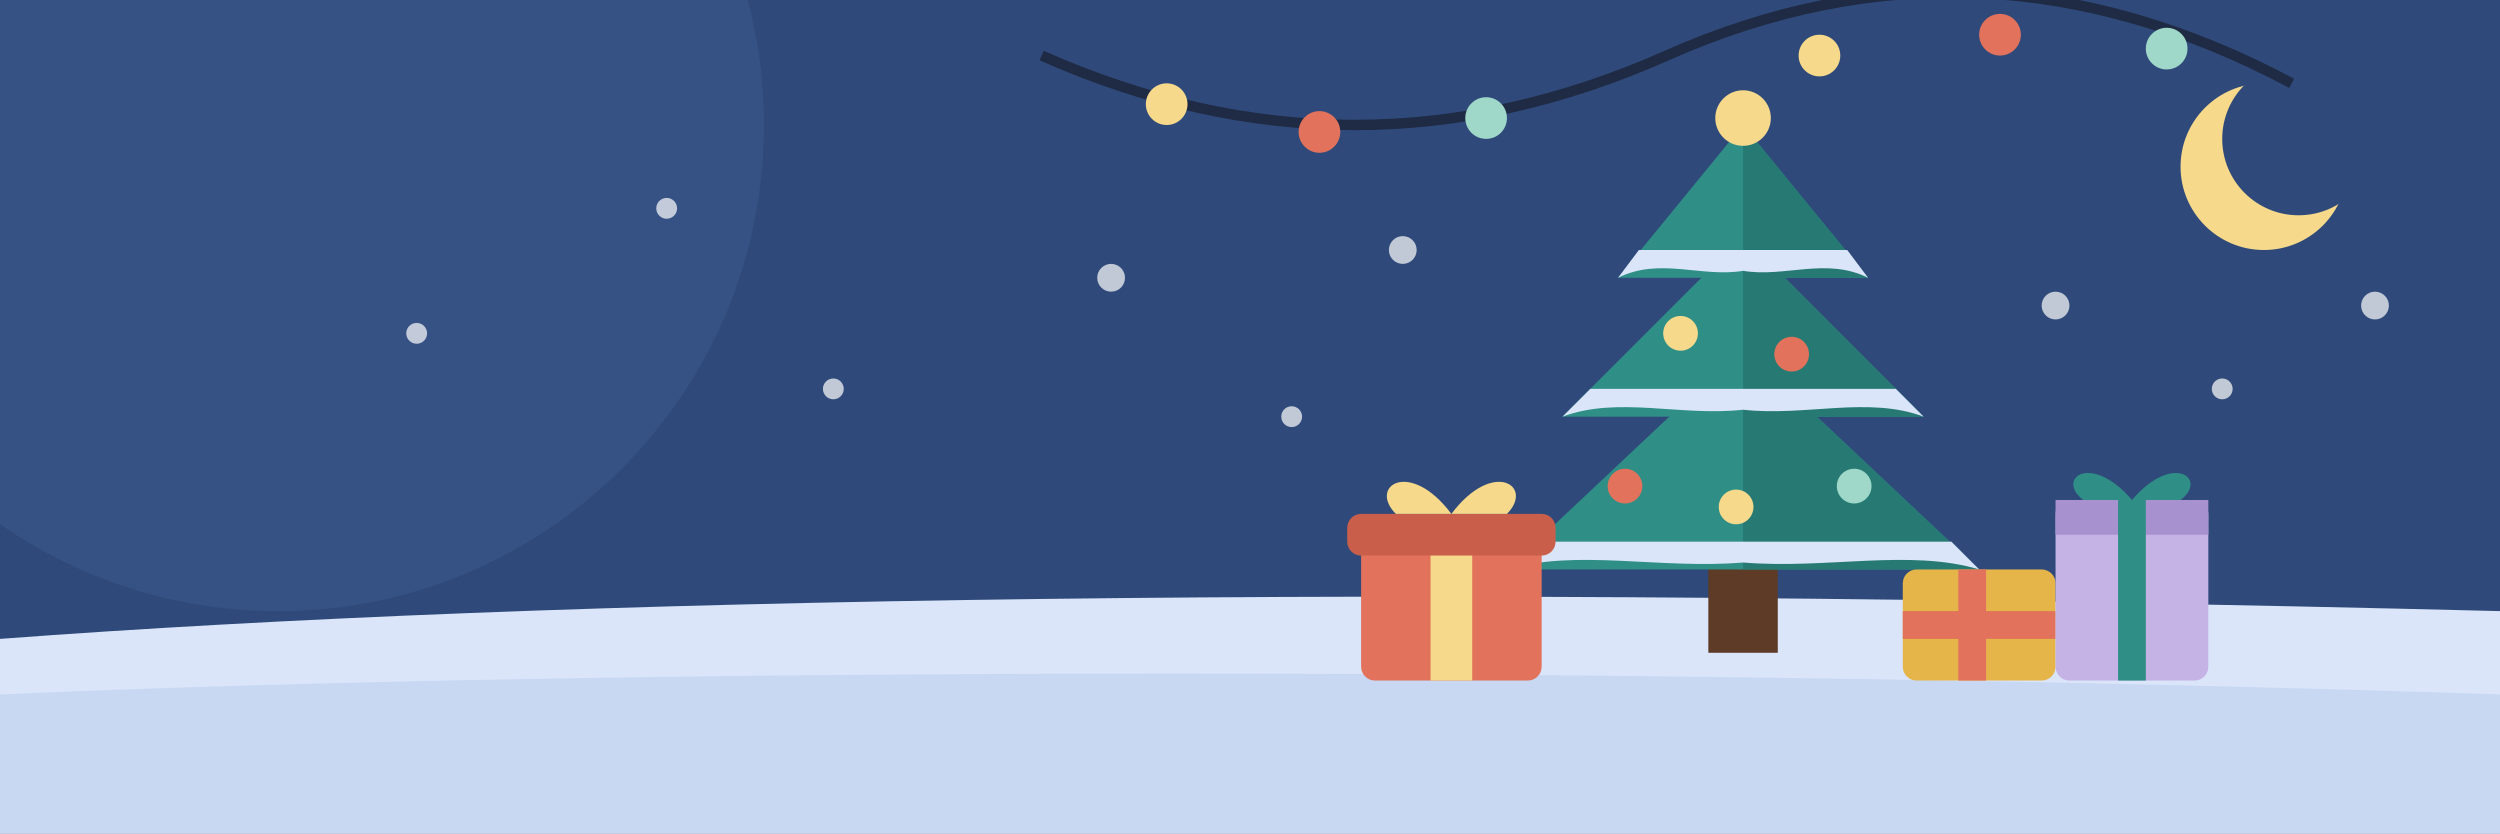
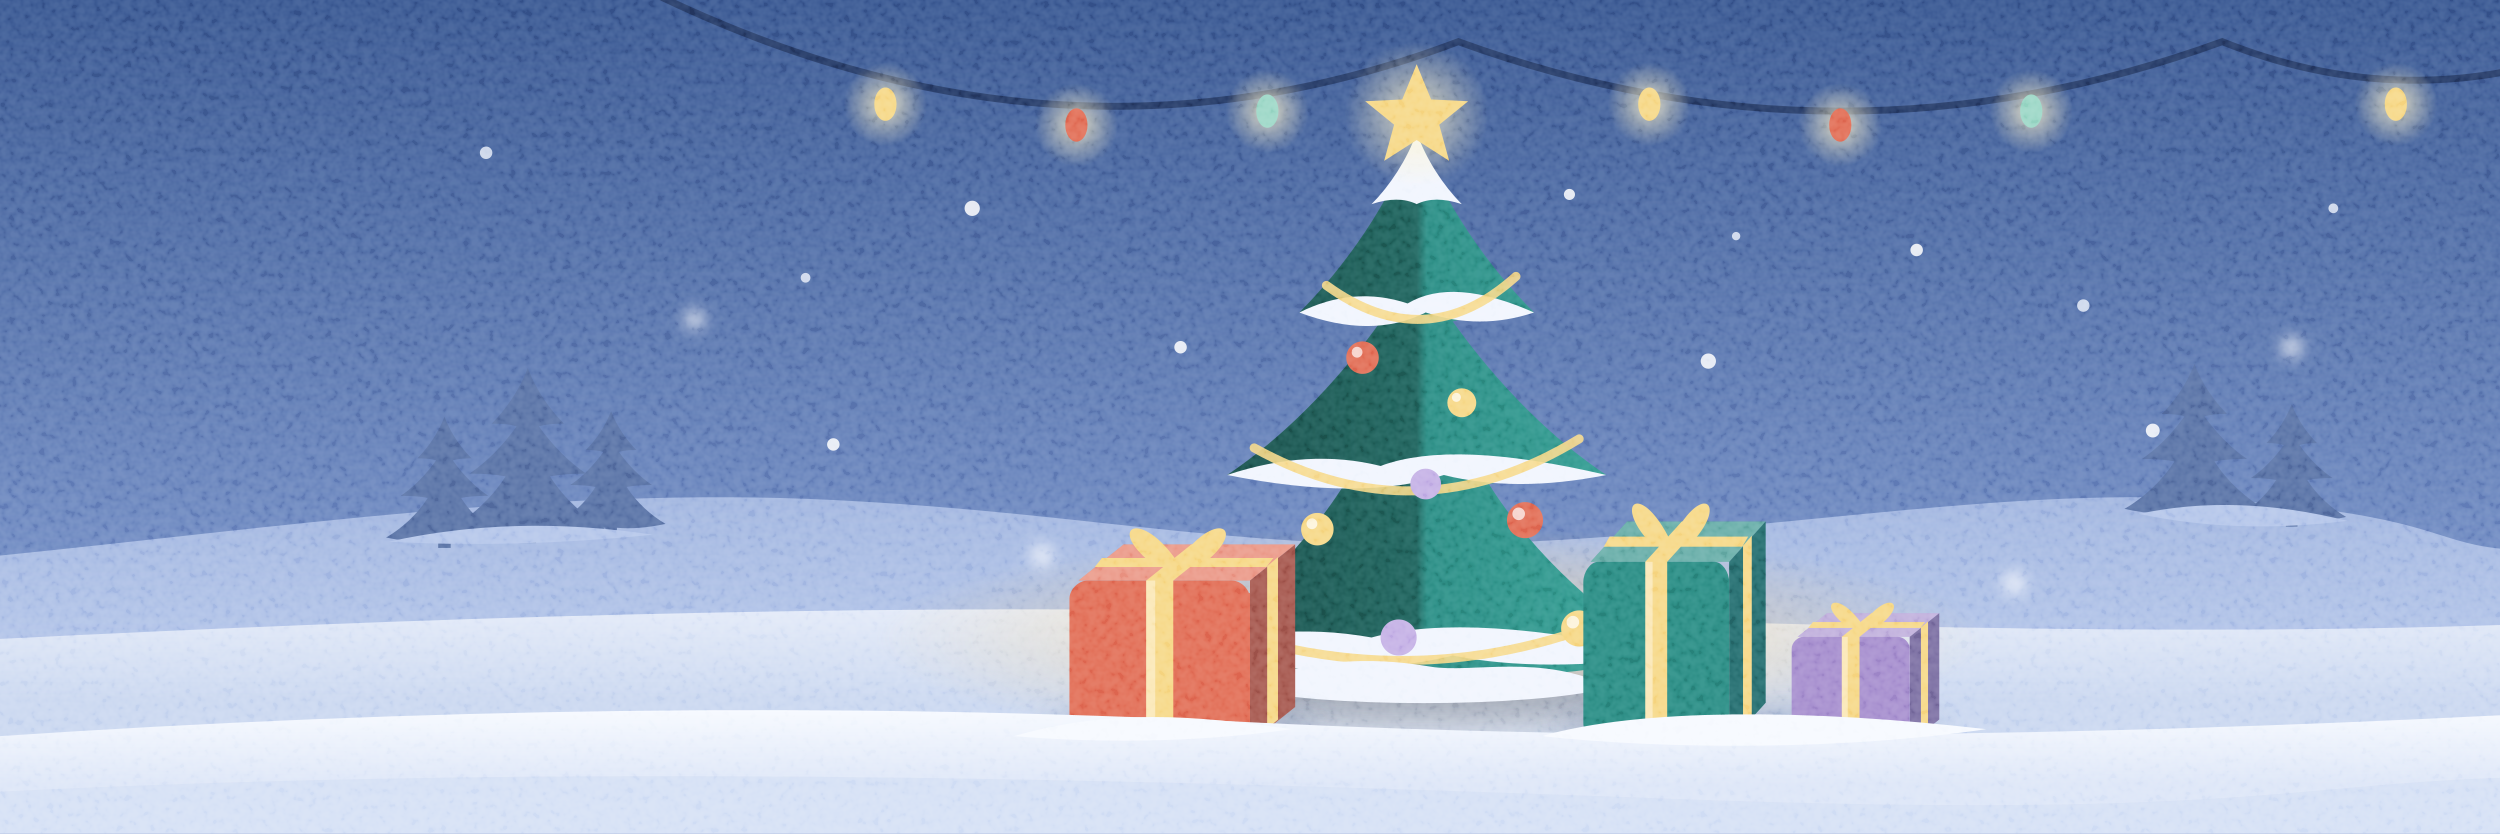
- <svg xmlns="http://www.w3.org/2000/svg" viewBox="0 0 360 120" width="360" height="120" preserveAspectRatio="xMidYMid slice">
-   <rect width="360" height="120" fill="#2f4a7a" />
-   <circle cx="40" cy="18" r="70" fill="#365285" />
-   <circle cx="326" cy="24" r="12" fill="#f6d98b" />
-   <circle cx="331" cy="20" r="11" fill="#2f4a7a" />
-   <path d="M150 8q45 20 90 0t90 4" fill="none" stroke="#1f2a44" stroke-width="1.5" />
-   <circle cx="168" cy="15" r="3" fill="#f6d98b" />
-   <circle cx="190" cy="19" r="3" fill="#e2725b" />
-   <circle cx="214" cy="17" r="3" fill="#9fd8c8" />
-   <circle cx="262" cy="8" r="3" fill="#f6d98b" />
-   <circle cx="288" cy="5" r="3" fill="#e2725b" />
-   <circle cx="312" cy="7" r="3" fill="#9fd8c8" />
-   <path d="M0 92c80-6 200-8 360-4v32H0z" fill="#dae5fa" />
-   <path d="M0 100c90-4 240-4 360 0v20H0z" fill="#c8d7f2" />
-   <rect x="246" y="78" width="10" height="16" fill="#5e3b26" />
-   <path d="M251 50l-34 32h68z" fill="#2f8f87" />
-   <path d="M251 34l-26 26h52z" fill="#2f8f87" />
-   <path d="M251 18l-18 22h36z" fill="#2f8f87" />
-   <path d="M251 50l34 32h-34zM251 34l26 26h-26zM251 18l18 22h-18z" fill="#267a73" />
-   <path d="M233 40c6-3 12 0 18-1 6 1 12-2 18 1l-3-4h-30zM225 60c8-3 17 0 26-1 9 1 18-2 26 1l-4-4h-44zM217 82c10-3 22 0 34-1 12 1 24-2 34 1l-4-4h-60z" fill="#dae5fa" />
-   <circle cx="251" cy="17" r="4" fill="#f6d98b" />
-   <circle cx="242" cy="48" r="2.5" fill="#f6d98b" />
-   <circle cx="258" cy="51" r="2.5" fill="#e2725b" />
-   <circle cx="234" cy="70" r="2.5" fill="#e2725b" />
-   <circle cx="250" cy="73" r="2.5" fill="#f6d98b" />
-   <circle cx="267" cy="70" r="2.5" fill="#9fd8c8" />
-   <rect x="196" y="76" width="26" height="22" rx="2" fill="#e2725b" />
-   <rect x="206" y="76" width="6" height="22" fill="#f6d98b" />
-   <rect x="194" y="74" width="30" height="6" rx="2" fill="#c95f4a" />
-   <path d="M209 74c-6-8-12-4-8 0zM209 74c6-8 12-4 8 0z" fill="#f6d98b" />
-   <rect x="274" y="82" width="22" height="16" rx="2" fill="#e6b54a" />
-   <rect x="274" y="88" width="22" height="4" fill="#e2725b" />
-   <rect x="282" y="82" width="4" height="16" fill="#e2725b" />
-   <rect x="296" y="72" width="22" height="26" rx="2" fill="#c6b3e6" />
-   <rect x="296" y="72" width="22" height="5" fill="#a891cf" />
-   <rect x="305" y="72" width="4" height="26" fill="#2f8f87" />
-   <path d="M307 72c-6-7-11-3-7 0zM307 72c6-7 11-3 7 0z" fill="#2f8f87" />
-   <g fill="#ffffff" opacity=".7">
-     <circle cx="160" cy="40" r="2" />
-     <circle cx="186" cy="60" r="1.5" />
-     <circle cx="202" cy="36" r="2" />
-     <circle cx="296" cy="44" r="2" />
-     <circle cx="320" cy="56" r="1.5" />
-     <circle cx="342" cy="44" r="2" />
-     <circle cx="96" cy="30" r="1.5" />
-     <circle cx="120" cy="56" r="1.5" />
-     <circle cx="60" cy="48" r="1.5" />
+ <svg xmlns="http://www.w3.org/2000/svg" viewBox="0 0 360 120" width="360" height="120" preserveAspectRatio="xMidYMid slice" data-solid="85">
+   <rect width="360" height="120" fill="#5a77ae" />
+   <defs>
+     <linearGradient id="sky" x1="0" y1="0" x2="0" y2="1">
+       <stop offset="0" stop-color="#3d5b94" />
+       <stop offset=".75" stop-color="#7a94ca" />
+       <stop offset="1" stop-color="#93abdb" />
+     </linearGradient>
+     <radialGradient id="warm">
+       <stop offset="0" stop-color="#ffd27a" stop-opacity=".55" />
+       <stop offset="1" stop-color="#ffd27a" stop-opacity="0" />
+     </radialGradient>
+     <radialGradient id="bulb">
+       <stop offset="0" stop-color="#fff3c8" stop-opacity=".8" />
+       <stop offset="1" stop-color="#fff3c8" stop-opacity="0" />
+     </radialGradient>
+     <linearGradient id="far" x1="0" y1="0" x2="0" y2="1">
+       <stop offset="0" stop-color="#a3b7e0" />
+       <stop offset=".5" stop-color="#b6c7ea" />
+     </linearGradient>
+     <linearGradient id="mid" x1="0" y1="0" x2="0" y2="1">
+       <stop offset="0" stop-color="#e3eaf8" />
+       <stop offset=".4" stop-color="#cbd8f0" />
+     </linearGradient>
+     <linearGradient id="near" x1="0" y1="0" x2="0" y2="1">
+       <stop offset="0" stop-color="#f6f9fe" />
+       <stop offset=".6" stop-color="#dde6f7" />
+     </linearGradient>
+     <linearGradient id="fir" x1="0" y1="0" x2="1" y2="0">
+       <stop offset="0" stop-color="#1d4f4b" />
+       <stop offset=".5" stop-color="#236660" />
+       <stop offset=".52" stop-color="#2f8f87" />
+       <stop offset="1" stop-color="#3aa398" />
+     </linearGradient>
+     <filter id="soft" x="-30%" y="-150%" width="160%" height="400%">
+       <feGaussianBlur stdDeviation="2" />
+     </filter>
+     <filter id="haze" x="-60%" y="-60%" width="220%" height="220%">
+       <feGaussianBlur stdDeviation="1" />
+     </filter>
+     <filter id="grain" x="0" y="0" width="100%" height="100%">
+       <feTurbulence type="fractalNoise" baseFrequency=".9" numOctaves="2" seed="7" stitchTiles="stitch" />
+       <feColorMatrix values="2.2 0 0 0 -.6  2.2 0 0 0 -.6  2.2 0 0 0 -.6  0 0 0 0 1" />
+     </filter>
+     <path id="tree" d="M0-60C-3-52-8-45-13-40Q-7-40-4-39C-9-32-15-26-21-22Q-13-22-8-21C-13-13-21-6-28-2Q-14 1-3 0V3H3V0Q14 1 28-2C21-6 13-13 8-21Q13-22 21-22C15-26 9-32 4-39Q7-40 13-40C8-45 3-52 0-60Z" />
+     <path id="treeSnow" d="M0-60C-1-57-3-54-5-52Q-2-53 0-52Q2-53 5-52C3-54 1-57 0-60ZM-13-40Q-7-43-1-41Q4-44 13-40Q7-38 1-40Q-5-37-13-40ZM-21-22Q-12-25-4-23Q4-26 21-22Q11-20 3-22Q-6-19-21-22ZM-28-2Q-16-6-5-4Q6-7 28-2Q14 0 4-2Q-8 1-28-2Z" />
+     <g id="box">
+       <path d="M1-18L6-22H25L20-18Z" />
+       <path d="M1-18L6-22H25L20-18Z" fill="#fff" opacity=".3" />
+       <path d="M20-18L25-22V-4L20 0Z" />
+       <path d="M20-18L25-22V-4L20 0Z" fill="#1f2a44" opacity=".3" />
+       <path d="M0-2V-16C0-17 1-18 2-18H18C19-18 20-17 20-16V-2C20-1 19 0 18 0H2C1 0 0-1 0-2Z" />
+       <g fill="#f6d98b">
+         <path d="M8.5-18H11.5V0H8.5ZM8.5-18L13.5-22H16.5L11.5-18ZM3.6-20.5H22.6L21.8-19.5H2.8ZM21.9-19.6L23.1-20.6V-2.6L21.9-1.6Z" />
+         <path d="M12-20C8-26 4-24 9-20ZM12-20C16-26 20-24 15-20Z" />
+       </g>
+       <path d="M8.5-18H9.5V0H8.5Z" fill="#fff" opacity=".4" />
+     </g>
+   </defs>
+   <g id="sky">
+     <rect width="360" height="120" fill="url(#sky)" />
+     <g fill="#eef3fc" opacity=".8">
+       <circle cx="70" cy="22" r=".9" />
+       <circle cx="116" cy="40" r=".7" />
+       <circle cx="300" cy="44" r=".9" />
+       <circle cx="336" cy="30" r=".7" />
+       <circle cx="250" cy="34" r=".6" />
+     </g>
+     <path d="M92-2Q152 28 210 6Q265 26 320 6Q345 16 370 8" fill="none" stroke="#2a3f6b" stroke-width="1" />
+     <g fill="url(#bulb)">
+       <circle cx="127.5" cy="15" r="6" />
+       <circle cx="155" cy="18" r="6" />
+       <circle cx="182.5" cy="16" r="6" />
+       <circle cx="237.5" cy="15" r="6" />
+       <circle cx="265" cy="18" r="6" />
+       <circle cx="292.5" cy="16" r="6" />
+       <circle cx="345" cy="15" r="6" />
+     </g>
+     <g>
+       <ellipse cx="127.5" cy="15" rx="1.6" ry="2.4" fill="#f6d98b" />
+       <ellipse cx="155" cy="18" rx="1.6" ry="2.4" fill="#e2725b" />
+       <ellipse cx="182.5" cy="16" rx="1.6" ry="2.4" fill="#9fd8c8" />
+       <ellipse cx="237.5" cy="15" rx="1.6" ry="2.4" fill="#f6d98b" />
+       <ellipse cx="265" cy="18" rx="1.6" ry="2.4" fill="#e2725b" />
+       <ellipse cx="292.5" cy="16" rx="1.6" ry="2.4" fill="#9fd8c8" />
+       <ellipse cx="345" cy="15" rx="1.6" ry="2.4" fill="#f6d98b" />
+     </g>
  </g>
+   <g id="far">
+     <path d="M0 80C40 76 80 70 120 72S180 80 220 78C260 76 290 70 320 72S350 78 360 79V120H0Z" fill="url(#far)" />
+     <g fill="#5d76a8">
+       <use href="#tree" transform="translate(64 78) scale(.3)" />
+       <use href="#tree" transform="translate(76 77) scale(.4)" />
+       <use href="#tree" transform="translate(88 76) scale(.28)" />
+       <use href="#tree" transform="translate(316 74) scale(.36)" />
+       <use href="#tree" transform="translate(330 75) scale(.28)" />
+     </g>
+     <path d="M56 78Q74 74 94 77Q74 79 56 78ZM308 74Q322 71 338 75Q322 77 308 74Z" fill="#b6c7ea" />
+   </g>
+   <g id="mid">
+     <path d="M0 92C60 89 120 87 180 88S300 92 360 90V120H0Z" fill="url(#mid)" />
+     <ellipse cx="206" cy="92" rx="80" ry="16" fill="url(#warm)" />
+     <ellipse cx="204" cy="100" rx="42" ry="3.5" fill="#3d5584" opacity=".35" filter="url(#soft)" />
+     <g transform="translate(204 97) scale(1.3)">
+       <use href="#tree" fill="url(#fir)" />
+       <use href="#treeSnow" fill="#f1f5fd" />
+       <path d="M-10-43Q1-35 11-44M-18-25Q0-15 18-26M-25-6Q1 4 26-8" fill="none" stroke="#f6d98b" stroke-width="1" stroke-linecap="round" opacity=".9" />
+       <g fill="#e2725b">
+         <circle cx="-6" cy="-35" r="1.8" />
+         <circle cx="12" cy="-17" r="2" />
+         <circle cx="-18" cy="-7" r="2" />
+       </g>
+       <g fill="#f6d98b">
+         <circle cx="5" cy="-30" r="1.6" />
+         <circle cx="-11" cy="-16" r="1.8" />
+         <circle cx="18" cy="-5" r="2" />
+       </g>
+       <g fill="#c6b3e6">
+         <circle cx="1" cy="-21" r="1.7" />
+         <circle cx="-2" cy="-4" r="2" />
+       </g>
+       <g fill="#fff" opacity=".7">
+         <circle cx="-6.6" cy="-35.6" r=".6" />
+         <circle cx="11.3" cy="-17.7" r=".7" />
+         <circle cx="-18.7" cy="-7.7" r=".7" />
+         <circle cx="4.4" cy="-30.6" r=".5" />
+         <circle cx="-11.6" cy="-16.6" r=".6" />
+         <circle cx="17.3" cy="-5.7" r=".7" />
+       </g>
+       <circle cx="0" cy="-62" r="8" fill="url(#bulb)" />
+       <path d="M0-67.5L1.6-63.6 5.7-63.4 2.5-60.8 3.6-56.8 0-59.1-3.6-56.8-2.5-60.8-5.7-63.4-1.6-63.6Z" fill="#f6d98b" />
+     </g>
+     <path d="M178 99C190 94 200 95 206 96S222 94 232 99C220 102 190 102 178 99Z" fill="#f1f5fd" />
+   </g>
+   <g id="near">
+     <ellipse cx="170" cy="105" rx="20" ry="2.5" fill="#3d5584" opacity=".35" filter="url(#soft)" />
+     <ellipse cx="252" cy="105" rx="28" ry="2.5" fill="#3d5584" opacity=".35" filter="url(#soft)" />
+     <use href="#box" transform="translate(154 107) scale(1.3)" fill="#e2725b" />
+     <use href="#box" transform="translate(228 107) scale(1.05 1.45)" fill="#2f8f87" />
+     <use href="#box" transform="translate(258 107) scale(.85)" fill="#a891cf" />
+     <path d="M0 106C60 102 120 101 180 104S300 106 360 103V120H0Z" fill="url(#near)" />
+     <path d="M146 106C160 102 172 103 186 105C172 107 158 107 146 106ZM222 106C236 102 260 102 286 105C266 108 240 108 222 106Z" fill="#f6f9fe" />
+     <path d="M0 114C80 110 160 112 240 115S330 113 360 112V120H0Z" fill="#d3def3" opacity=".7" />
+   </g>
+   <g id="snow" fill="#fff">
+     <g opacity=".85">
+       <circle cx="140" cy="30" r="1.1" />
+       <circle cx="170" cy="50" r=".9" />
+       <circle cx="246" cy="52" r="1.1" />
+       <circle cx="276" cy="36" r=".9" />
+       <circle cx="310" cy="62" r="1" />
+       <circle cx="120" cy="64" r=".9" />
+       <circle cx="226" cy="28" r=".8" />
+     </g>
+     <g opacity=".6" filter="url(#haze)">
+       <circle cx="150" cy="80" r="1.8" />
+       <circle cx="290" cy="84" r="1.8" />
+       <circle cx="100" cy="46" r="1.6" />
+       <circle cx="330" cy="50" r="1.7" />
+     </g>
+   </g>
+   <rect id="grain" width="360" height="120" filter="url(#grain)" opacity=".2" style="mix-blend-mode:soft-light" />
</svg>
